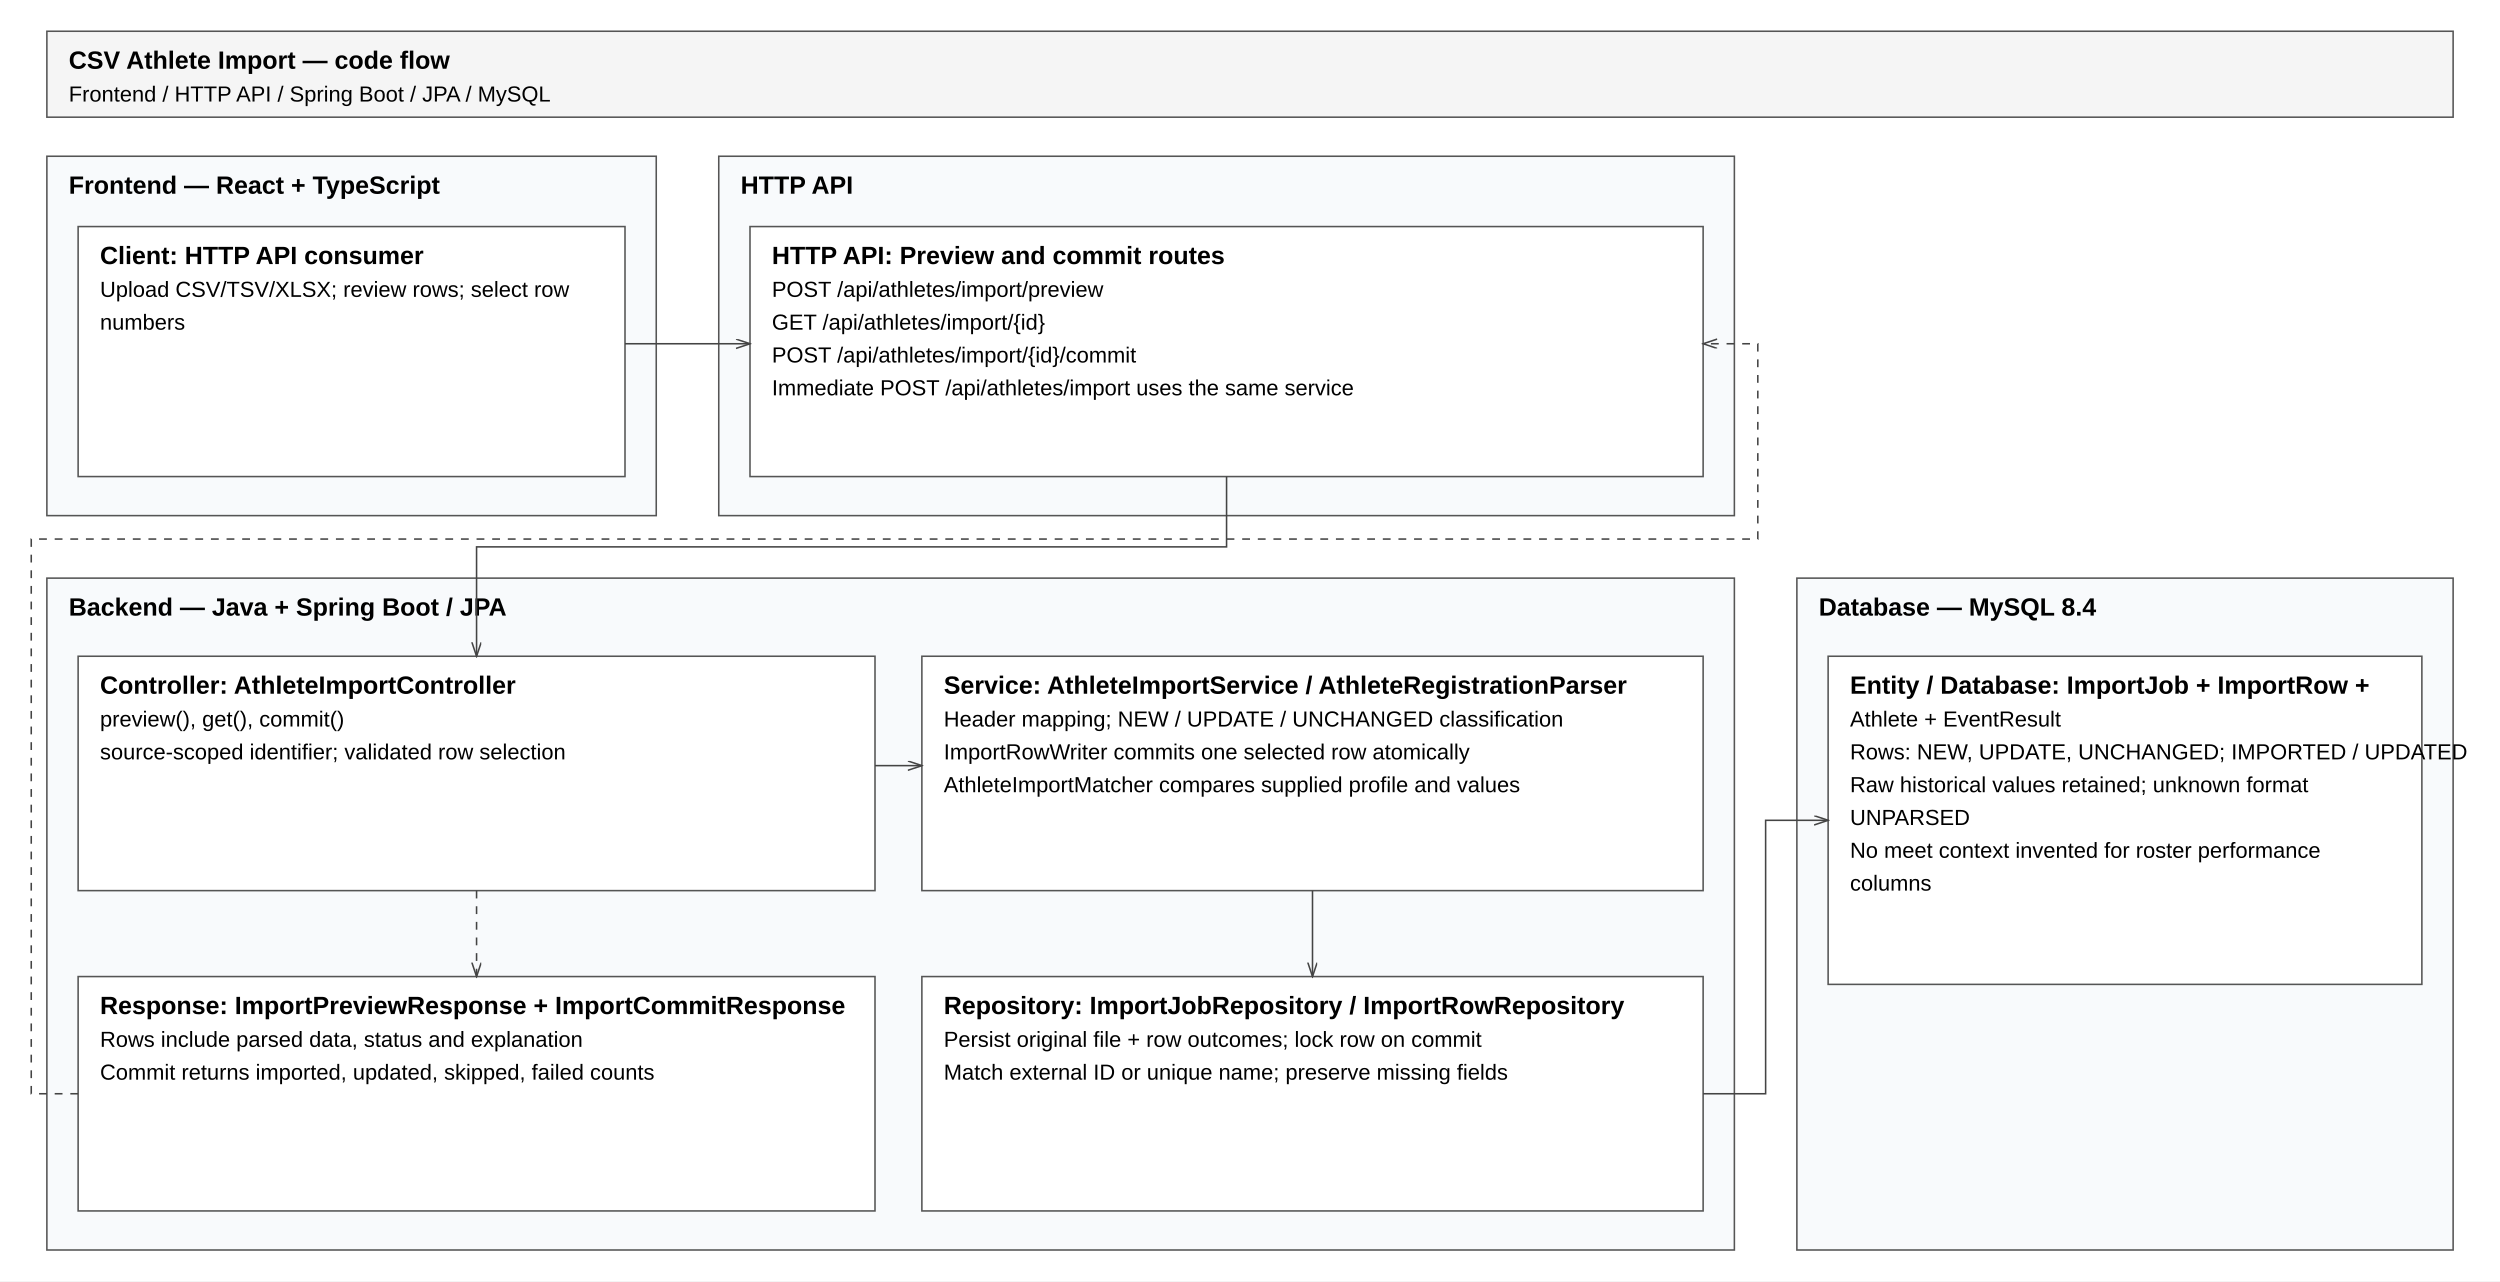
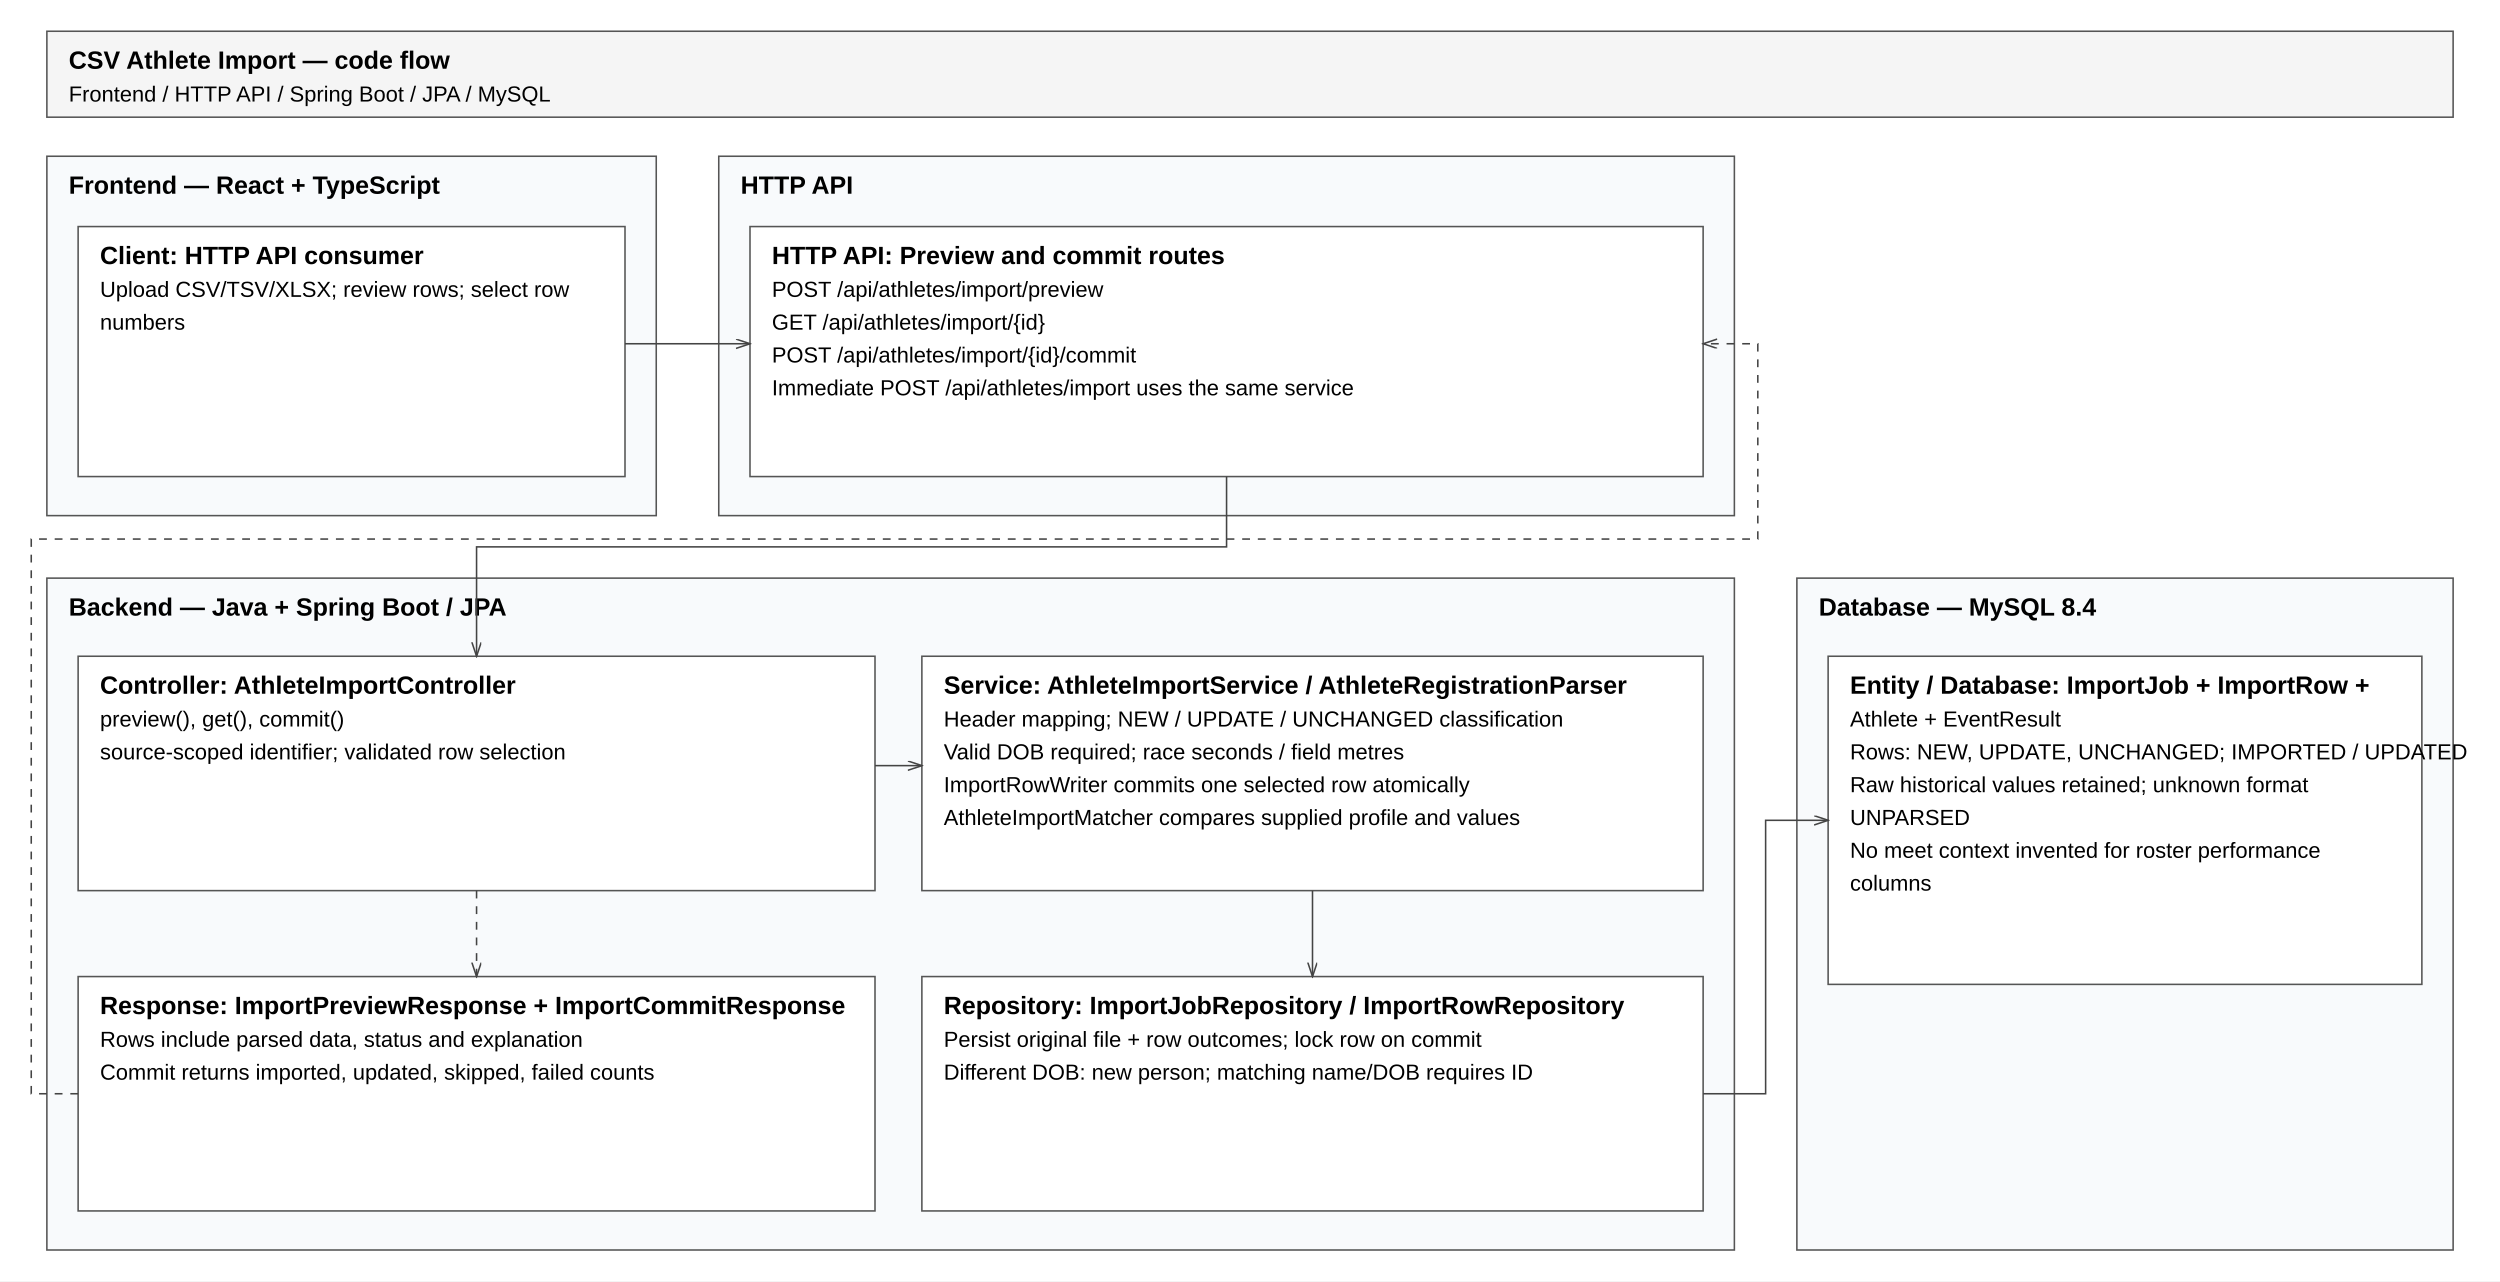
<svg xmlns="http://www.w3.org/2000/svg" width="1600" height="820" viewBox="0 0 1600 820">
  <defs>
    <marker id="arrow" markerWidth="10" markerHeight="10" refX="9" refY="3" orient="auto">
      <path d="M0,0 L9,3 L0,6" fill="none" stroke="#444" />
    </marker>
  </defs>
  <rect width="1600" height="820" fill="white" />
  <rect x="30" y="20" width="1540" height="55" fill="#f5f5f5" stroke="#555" />
  <text x="44" y="44" font-family="Arial,sans-serif" font-size="16" font-weight="bold">CSV Athlete Import — code flow</text>
  <text x="44" y="65" font-family="Arial,sans-serif" font-size="14" font-weight="normal">Frontend / HTTP API / Spring Boot / JPA / MySQL</text>
  <rect x="30" y="100" width="390" height="230" fill="#f8fafc" stroke="#555" />
  <text x="44" y="124" font-family="Arial,sans-serif" font-size="16" font-weight="bold">Frontend — React + TypeScript</text>
  <rect x="460" y="100" width="650" height="230" fill="#f8fafc" stroke="#555" />
  <text x="474" y="124" font-family="Arial,sans-serif" font-size="16" font-weight="bold">HTTP API</text>
  <rect x="30" y="370" width="1080" height="430" fill="#f8fafc" stroke="#555" />
  <text x="44" y="394" font-family="Arial,sans-serif" font-size="16" font-weight="bold">Backend — Java + Spring Boot / JPA</text>
  <rect x="1150" y="370" width="420" height="430" fill="#f8fafc" stroke="#555" />
  <text x="1164" y="394" font-family="Arial,sans-serif" font-size="16" font-weight="bold">Database — MySQL 8.4</text>
  <rect x="50" y="145" width="350" height="160" fill="#ffffff" stroke="#555" />
  <text x="64" y="169" font-family="Arial,sans-serif" font-size="16" font-weight="bold">Client: HTTP API consumer</text>
  <text x="64" y="190" font-family="Arial,sans-serif" font-size="14" font-weight="normal">Upload CSV/TSV/XLSX; review rows; select row</text>
  <text x="64" y="211" font-family="Arial,sans-serif" font-size="14" font-weight="normal">numbers</text>
  <rect x="480" y="145" width="610" height="160" fill="#ffffff" stroke="#555" />
  <text x="494" y="169" font-family="Arial,sans-serif" font-size="16" font-weight="bold">HTTP API: Preview and commit routes</text>
  <text x="494" y="190" font-family="Arial,sans-serif" font-size="14" font-weight="normal">POST /api/athletes/import/preview</text>
  <text x="494" y="211" font-family="Arial,sans-serif" font-size="14" font-weight="normal">GET /api/athletes/import/{id}</text>
  <text x="494" y="232" font-family="Arial,sans-serif" font-size="14" font-weight="normal">POST /api/athletes/import/{id}/commit</text>
  <text x="494" y="253" font-family="Arial,sans-serif" font-size="14" font-weight="normal">Immediate POST /api/athletes/import uses the same service</text>
  <rect x="50" y="420" width="510" height="150" fill="#ffffff" stroke="#555" />
  <text x="64" y="444" font-family="Arial,sans-serif" font-size="16" font-weight="bold">Controller: AthleteImportController</text>
  <text x="64" y="465" font-family="Arial,sans-serif" font-size="14" font-weight="normal">preview(), get(), commit()</text>
  <text x="64" y="486" font-family="Arial,sans-serif" font-size="14" font-weight="normal">source-scoped identifier; validated row selection</text>
  <rect x="590" y="420" width="500" height="150" fill="#ffffff" stroke="#555" />
  <text x="604" y="444" font-family="Arial,sans-serif" font-size="16" font-weight="bold">Service: AthleteImportService / AthleteRegistrationParser</text>
  <text x="604" y="465" font-family="Arial,sans-serif" font-size="14" font-weight="normal">Header mapping; NEW / UPDATE / UNCHANGED classification</text>
-   <text x="604" y="486" font-family="Arial,sans-serif" font-size="14" font-weight="normal">ImportRowWriter commits one selected row atomically</text>
-   <text x="604" y="507" font-family="Arial,sans-serif" font-size="14" font-weight="normal">AthleteImportMatcher compares supplied profile and values</text>
+   <text x="604" y="486" font-family="Arial,sans-serif" font-size="14" font-weight="normal">Valid DOB required; race seconds / field metres</text>
+   <text x="604" y="507" font-family="Arial,sans-serif" font-size="14" font-weight="normal">ImportRowWriter commits one selected row atomically</text>
+   <text x="604" y="528" font-family="Arial,sans-serif" font-size="14" font-weight="normal">AthleteImportMatcher compares supplied profile and values</text>
  <rect x="590" y="625" width="500" height="150" fill="#ffffff" stroke="#555" />
  <text x="604" y="649" font-family="Arial,sans-serif" font-size="16" font-weight="bold">Repository: ImportJobRepository / ImportRowRepository</text>
  <text x="604" y="670" font-family="Arial,sans-serif" font-size="14" font-weight="normal">Persist original file + row outcomes; lock row on commit</text>
-   <text x="604" y="691" font-family="Arial,sans-serif" font-size="14" font-weight="normal">Match external ID or unique name; preserve missing fields</text>
+   <text x="604" y="691" font-family="Arial,sans-serif" font-size="14" font-weight="normal">Different DOB: new person; matching name/DOB requires ID</text>
  <rect x="1170" y="420" width="380" height="210" fill="#ffffff" stroke="#555" />
  <text x="1184" y="444" font-family="Arial,sans-serif" font-size="16" font-weight="bold">Entity / Database: ImportJob + ImportRow +</text>
  <text x="1184" y="465" font-family="Arial,sans-serif" font-size="14" font-weight="normal">Athlete + EventResult</text>
  <text x="1184" y="486" font-family="Arial,sans-serif" font-size="14" font-weight="normal">Rows: NEW, UPDATE, UNCHANGED; IMPORTED / UPDATED</text>
  <text x="1184" y="507" font-family="Arial,sans-serif" font-size="14" font-weight="normal">Raw historical values retained; unknown format</text>
  <text x="1184" y="528" font-family="Arial,sans-serif" font-size="14" font-weight="normal">UNPARSED</text>
  <text x="1184" y="549" font-family="Arial,sans-serif" font-size="14" font-weight="normal">No meet context invented for roster performance</text>
  <text x="1184" y="570" font-family="Arial,sans-serif" font-size="14" font-weight="normal">columns</text>
  <rect x="50" y="625" width="510" height="150" fill="#ffffff" stroke="#555" />
  <text x="64" y="649" font-family="Arial,sans-serif" font-size="16" font-weight="bold">Response: ImportPreviewResponse + ImportCommitResponse</text>
  <text x="64" y="670" font-family="Arial,sans-serif" font-size="14" font-weight="normal">Rows include parsed data, status and explanation</text>
  <text x="64" y="691" font-family="Arial,sans-serif" font-size="14" font-weight="normal">Commit returns imported, updated, skipped, failed counts</text>
  <polyline points="400,220 480,220" fill="none" stroke="#444" marker-end="url(#arrow)" />
  <polyline points="785,305 785,350 305,350 305,420" fill="none" stroke="#444" marker-end="url(#arrow)" />
  <polyline points="560,490 590,490" fill="none" stroke="#444" marker-end="url(#arrow)" />
  <polyline points="840,570 840,625" fill="none" stroke="#444" marker-end="url(#arrow)" />
  <polyline points="1090,700 1130,700 1130,525 1170,525" fill="none" stroke="#444" marker-end="url(#arrow)" />
  <polyline points="305,570 305,625" fill="none" stroke="#444" marker-end="url(#arrow)" stroke-dasharray="5 5" />
  <polyline points="50,700 20,700 20,345 1125,345 1125,220 1090,220" fill="none" stroke="#444" marker-end="url(#arrow)" stroke-dasharray="5 5" />
</svg>
